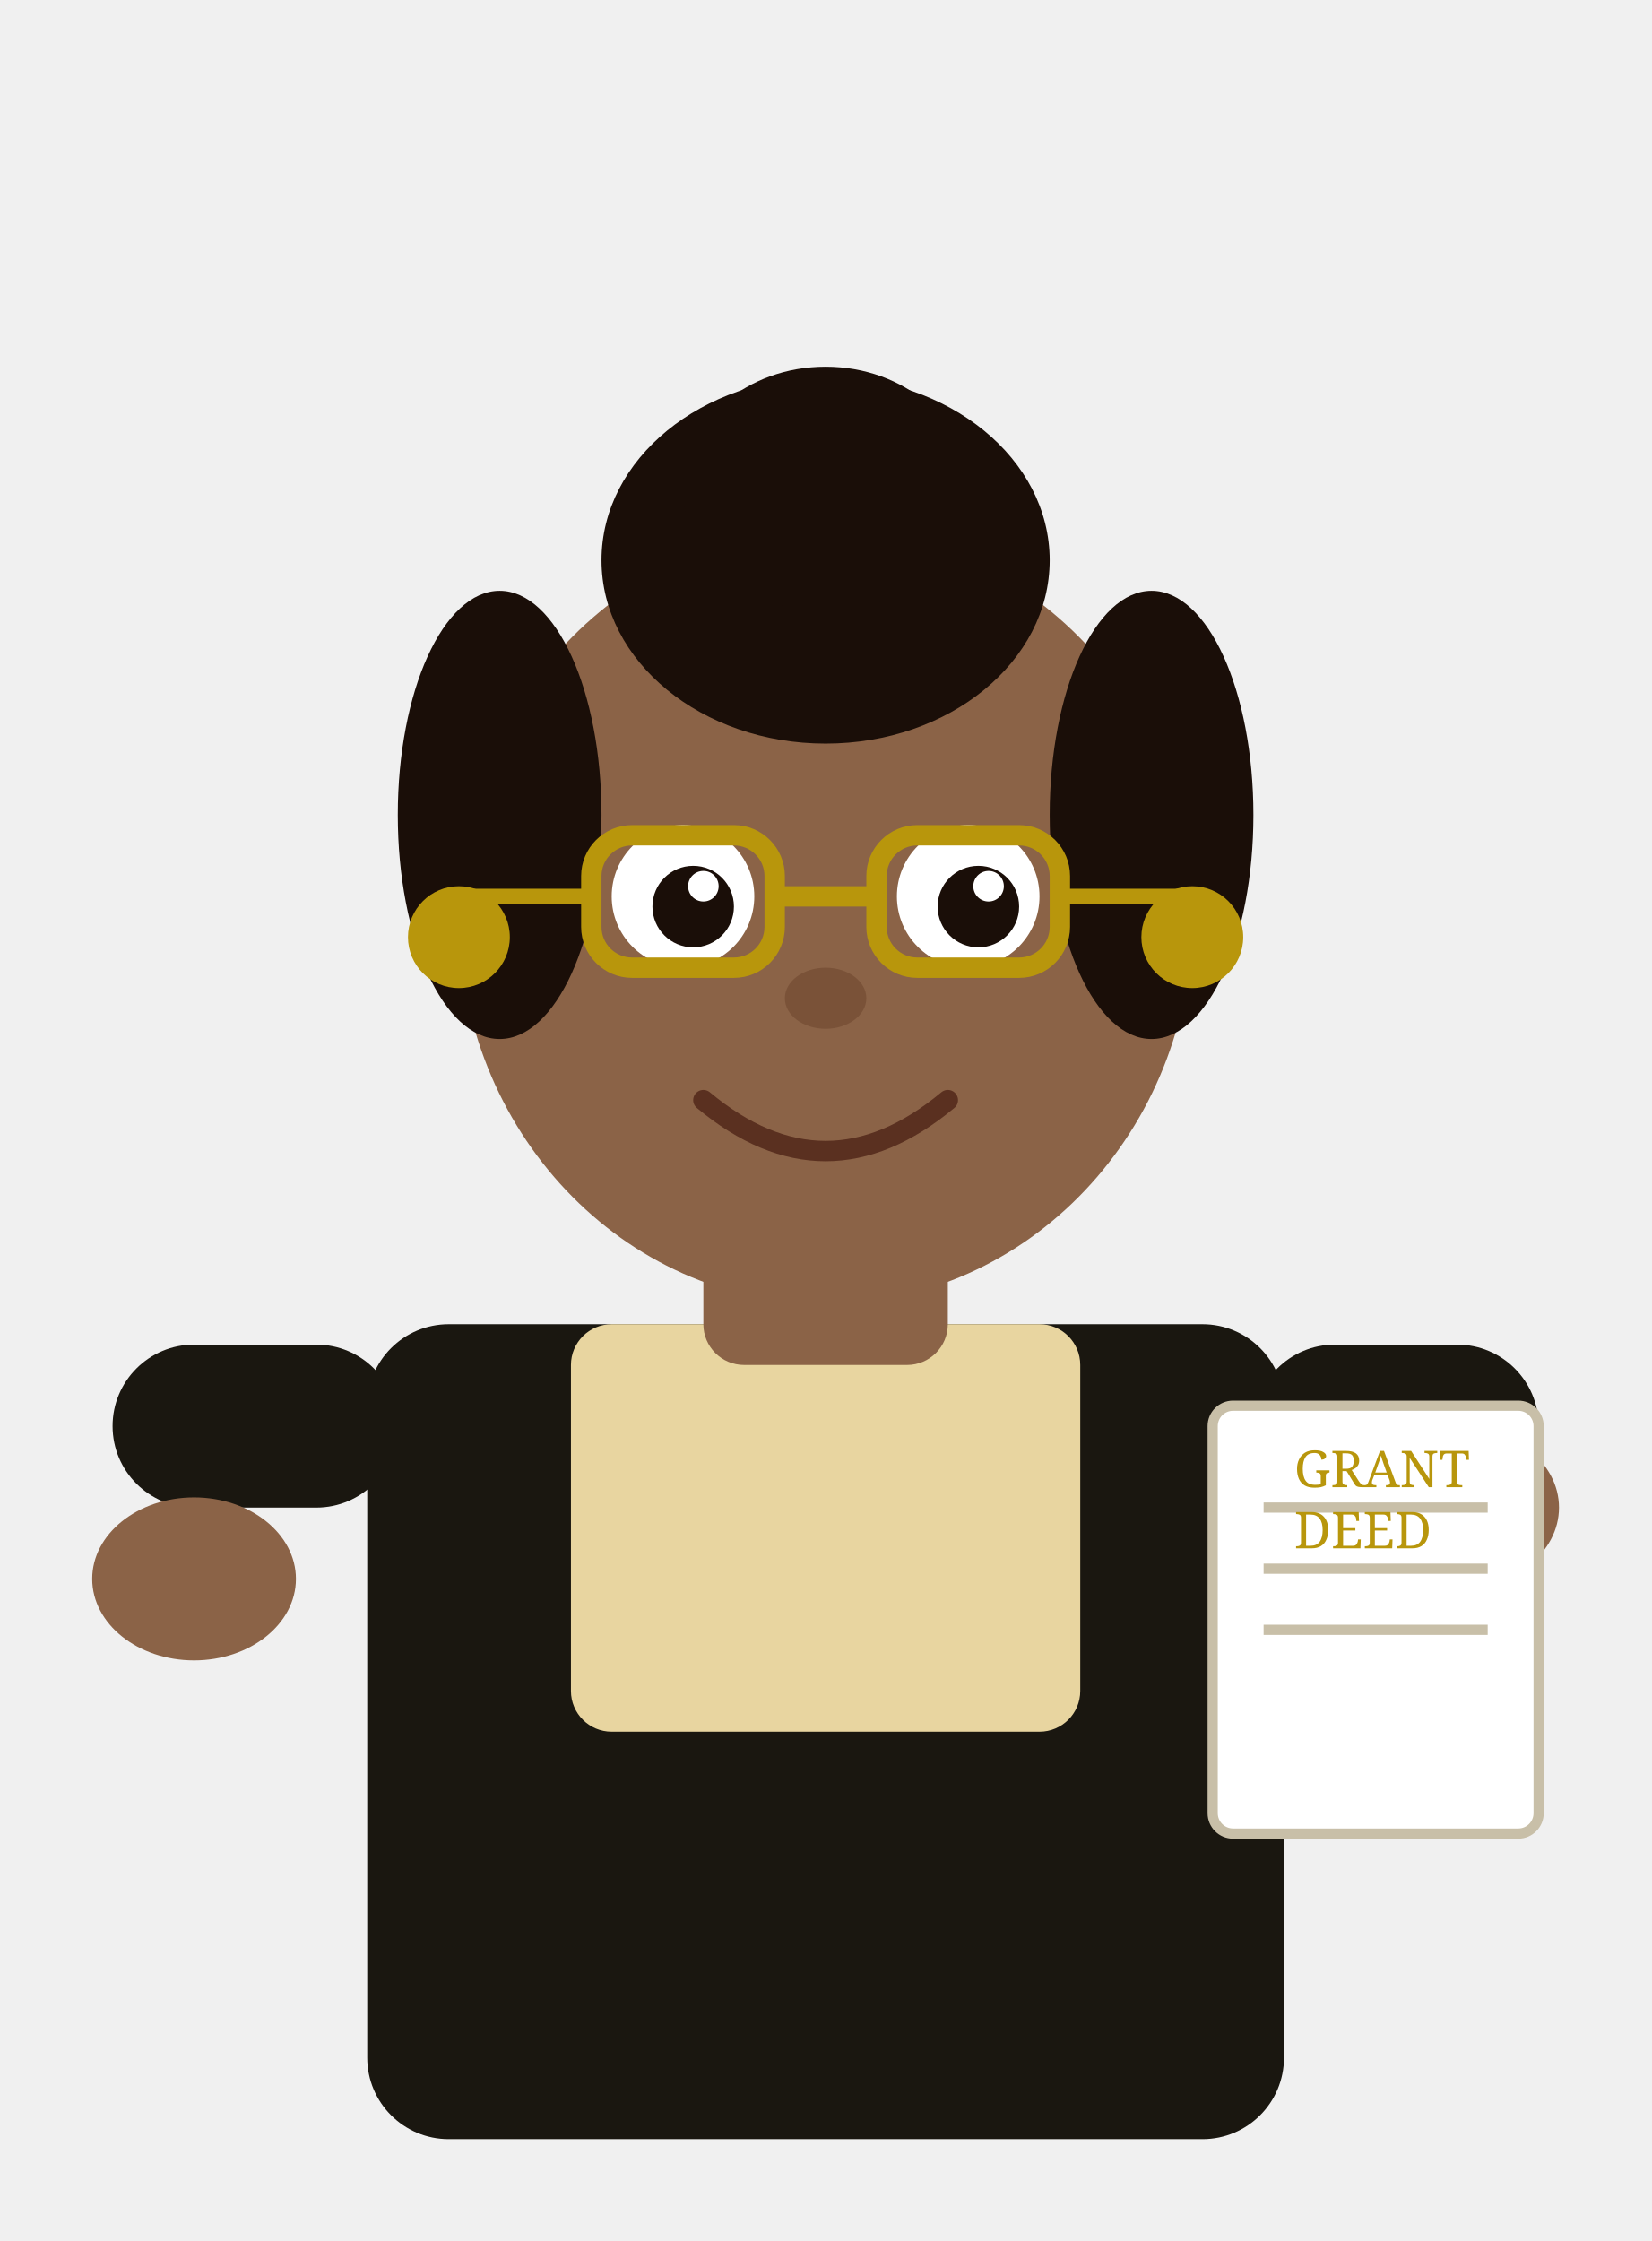
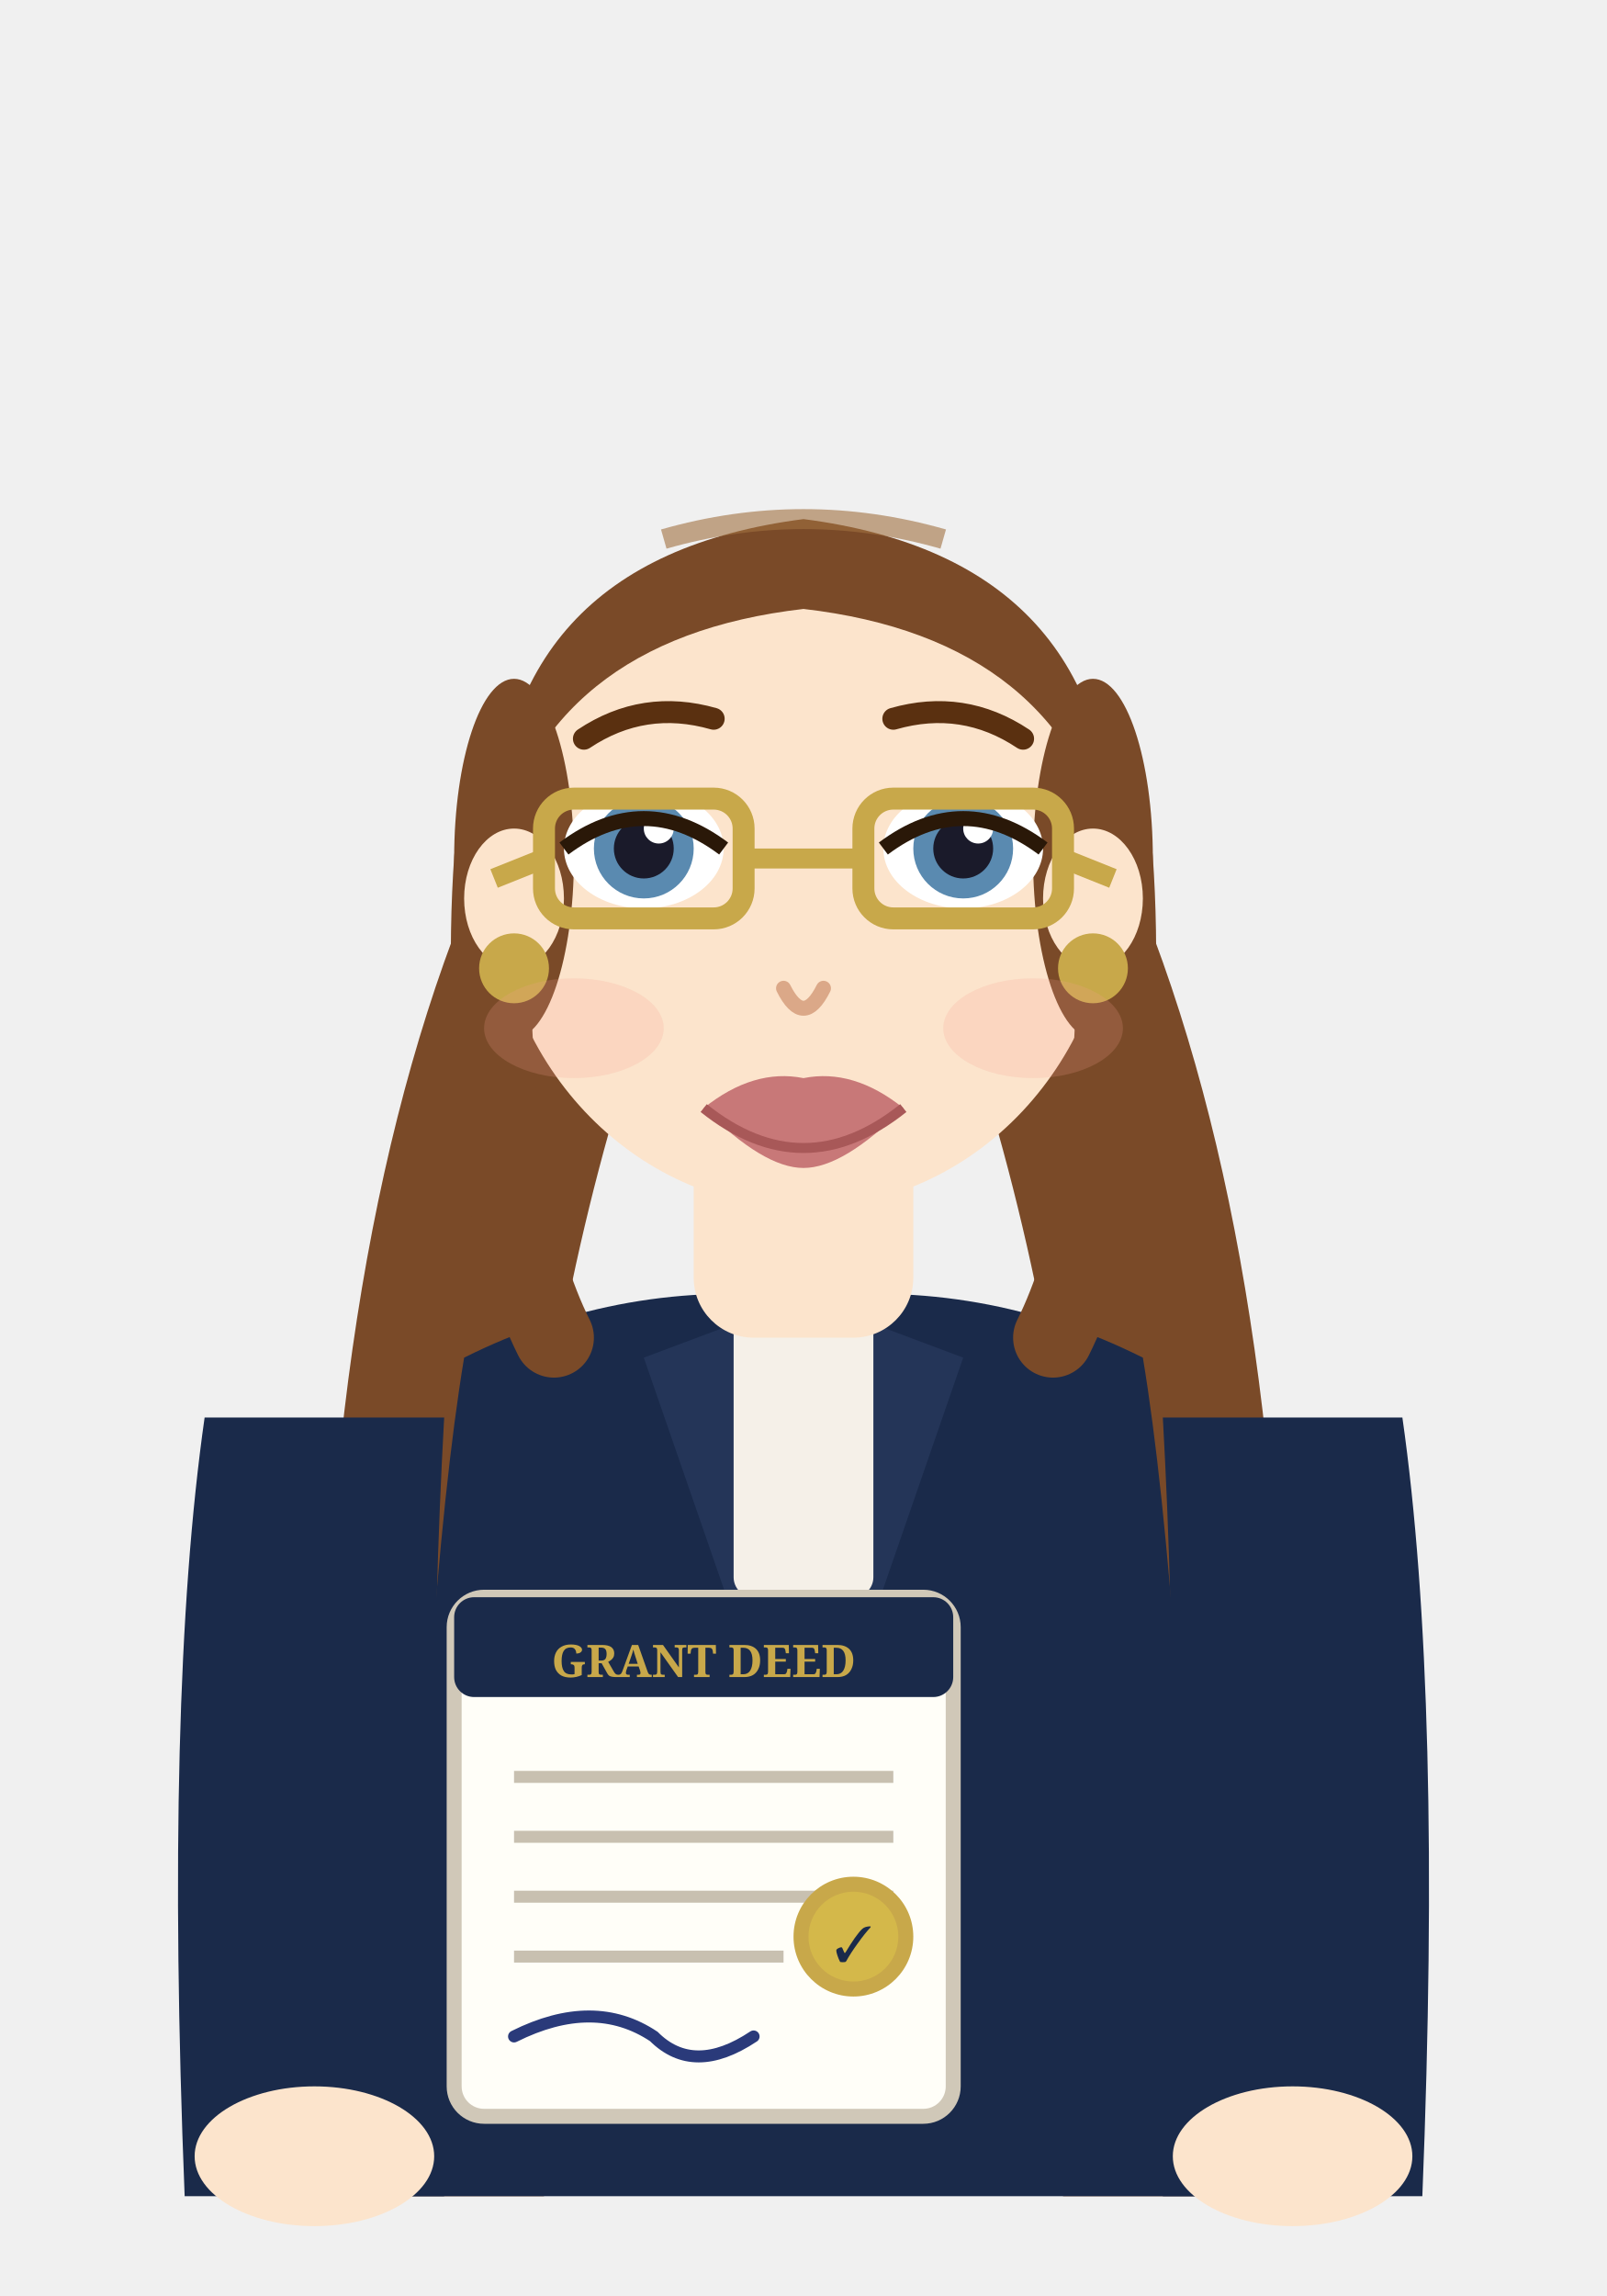
- <svg xmlns="http://www.w3.org/2000/svg" width="140" height="190" viewBox="0 0 160 220">
-   <rect x="35" y="130" width="90" height="80" rx="8" fill="#1a1710" />
-   <rect x="55" y="130" width="50" height="40" rx="4" fill="#e8d5a0" />
-   <rect x="68" y="110" width="24" height="24" rx="4" fill="#8B6347" />
-   <ellipse cx="80" cy="90" rx="36" ry="38" fill="#8B6347" />
-   <ellipse cx="80" cy="55" rx="22" ry="18" fill="#1a0e08" />
-   <ellipse cx="80" cy="48" rx="14" ry="12" fill="#1a0e08" />
-   <ellipse cx="48" cy="80" rx="10" ry="22" fill="#1a0e08" />
-   <ellipse cx="112" cy="80" rx="10" ry="22" fill="#1a0e08" />
-   <ellipse cx="66" cy="88" rx="7" ry="7" fill="white" />
-   <ellipse cx="94" cy="88" rx="7" ry="7" fill="white" />
-   <circle cx="67" cy="89" r="4" fill="#1a0e08" />
-   <circle cx="95" cy="89" r="4" fill="#1a0e08" />
-   <circle cx="68" cy="87" r="1.5" fill="white" />
-   <circle cx="96" cy="87" r="1.5" fill="white" />
-   <rect x="57" y="82" width="18" height="13" rx="4" fill="none" stroke="#b8960c" stroke-width="2" />
-   <rect x="85" y="82" width="18" height="13" rx="4" fill="none" stroke="#b8960c" stroke-width="2" />
-   <line x1="75" y1="88" x2="85" y2="88" stroke="#b8960c" stroke-width="2" />
-   <line x1="44" y1="88" x2="57" y2="88" stroke="#b8960c" stroke-width="1.5" />
-   <line x1="103" y1="88" x2="116" y2="88" stroke="#b8960c" stroke-width="1.5" />
-   <ellipse cx="80" cy="98" rx="4" ry="3" fill="#7a5238" />
-   <path d="M 68 108 Q 80 118 92 108" stroke="#5a3020" stroke-width="2" fill="none" stroke-linecap="round" />
-   <circle cx="44" cy="92" r="5" fill="#b8960c" />
-   <circle cx="116" cy="92" r="5" fill="#b8960c" />
-   <rect x="10" y="132" width="28" height="16" rx="8" fill="#1a1710" />
-   <rect x="122" y="132" width="28" height="16" rx="8" fill="#1a1710" />
-   <ellipse cx="18" cy="155" rx="10" ry="8" fill="#8B6347" />
-   <ellipse cx="142" cy="148" rx="10" ry="8" fill="#8B6347" />
-   <rect x="118" y="138" width="32" height="42" rx="2" fill="white" stroke="#c8bfa8" stroke-width="1" />
-   <line x1="123" y1="148" x2="145" y2="148" stroke="#c8bfa8" stroke-width="1" />
-   <line x1="123" y1="154" x2="145" y2="154" stroke="#c8bfa8" stroke-width="1" />
-   <line x1="123" y1="160" x2="145" y2="160" stroke="#c8bfa8" stroke-width="1" />
-   <text x="126" y="146" font-size="5" fill="#b8960c" font-family="Georgia">GRANT</text>
-   <text x="126" y="152" font-size="5" fill="#b8960c" font-family="Georgia">DEED</text>
+ <svg xmlns="http://www.w3.org/2000/svg" width="140" height="200" viewBox="0 0 160 230">
+   <path d="M 52 78 Q 34 112 32 168 Q 30 192 34 220 L 54 220 Q 50 192 52 164 Q 54 132 64 102 Z" fill="#7a4a28" />
+   <path d="M 108 78 Q 126 112 128 168 Q 130 192 126 220 L 106 220 Q 110 192 108 164 Q 106 132 96 102 Z" fill="#7a4a28" />
+   <path d="M 46 136 Q 42 160 40 220 L 120 220 Q 118 160 114 136 Q 98 128 80 130 Q 62 128 46 136 Z" fill="#1a2a4a" />
+   <path d="M 80 130 L 64 136 L 73 162 L 80 156 Z" fill="#243558" />
+   <path d="M 80 130 L 96 136 L 87 162 L 80 156 Z" fill="#243558" />
+   <rect x="73" y="130" width="14" height="30" rx="2" fill="#f5f0e8" />
+   <rect x="69" y="110" width="22" height="24" rx="6" fill="#fce4cc" />
+   <ellipse cx="80" cy="88" rx="31" ry="33" fill="#fce4cc" />
+   <path d="M 49 86 Q 49 56 80 52 Q 111 56 111 86 Q 106 64 80 61 Q 54 64 49 86 Z" fill="#7a4a28" />
+   <path d="M 49 86 Q 48 100 50 118 Q 52 128 55 134" stroke="#7a4a28" stroke-width="8" fill="none" stroke-linecap="round" />
+   <path d="M 111 86 Q 112 100 110 118 Q 108 128 105 134" stroke="#7a4a28" stroke-width="8" fill="none" stroke-linecap="round" />
+   <ellipse cx="51" cy="86" rx="6" ry="18" fill="#7a4a28" />
+   <ellipse cx="109" cy="86" rx="6" ry="18" fill="#7a4a28" />
+   <path d="M 66 54 Q 73 52 80 52 Q 87 52 94 54" stroke="#a07040" stroke-width="2" fill="none" opacity="0.6" />
+   <ellipse cx="51" cy="90" rx="5" ry="7" fill="#fce4cc" />
+   <ellipse cx="109" cy="90" rx="5" ry="7" fill="#fce4cc" />
+   <circle cx="51" cy="97" r="3.5" fill="#c8a84a" />
+   <circle cx="109" cy="97" r="3.5" fill="#c8a84a" />
+   <path d="M 58 74 Q 64 70 71 72" stroke="#5a3010" stroke-width="2.2" fill="none" stroke-linecap="round" />
+   <path d="M 89 72 Q 96 70 102 74" stroke="#5a3010" stroke-width="2.2" fill="none" stroke-linecap="round" />
+   <ellipse cx="64" cy="85" rx="8" ry="6" fill="#fff" />
+   <ellipse cx="96" cy="85" rx="8" ry="6" fill="#fff" />
+   <circle cx="64" cy="85" r="5" fill="#5a8ab0" />
+   <circle cx="96" cy="85" r="5" fill="#5a8ab0" />
+   <circle cx="64" cy="85" r="3" fill="#1a1a2a" />
+   <circle cx="96" cy="85" r="3" fill="#1a1a2a" />
+   <circle cx="65.5" cy="83" r="1.5" fill="#fff" />
+   <circle cx="97.5" cy="83" r="1.5" fill="#fff" />
+   <path d="M 56 85 Q 64 79 72 85" stroke="#2a1808" stroke-width="1.5" fill="none" />
+   <path d="M 88 85 Q 96 79 104 85" stroke="#2a1808" stroke-width="1.5" fill="none" />
+   <rect x="54" y="80" width="20" height="12" rx="3" fill="none" stroke="#c8a84a" stroke-width="2.2" />
+   <rect x="86" y="80" width="20" height="12" rx="3" fill="none" stroke="#c8a84a" stroke-width="2.2" />
+   <line x1="74" y1="86" x2="86" y2="86" stroke="#c8a84a" stroke-width="2" />
+   <line x1="54" y1="86" x2="49" y2="88" stroke="#c8a84a" stroke-width="2" />
+   <line x1="106" y1="86" x2="111" y2="88" stroke="#c8a84a" stroke-width="2" />
+   <path d="M 78 99 Q 80 103 82 99" stroke="#dba888" stroke-width="1.5" fill="none" stroke-linecap="round" />
+   <path d="M 70 111 Q 75 107 80 108 Q 85 107 90 111 Q 84 117 80 117 Q 76 117 70 111 Z" fill="#c87878" />
+   <path d="M 70 111 Q 80 119 90 111" stroke="#a85858" stroke-width="1" fill="none" />
+   <ellipse cx="57" cy="103" rx="9" ry="5" fill="#f5a090" opacity="0.2" />
+   <ellipse cx="103" cy="103" rx="9" ry="5" fill="#f5a090" opacity="0.2" />
+   <path d="M 20 142 Q 16 170 18 220 L 44 220 Q 42 178 44 142 Z" fill="#1a2a4a" />
+   <path d="M 140 142 Q 144 170 142 220 L 116 220 Q 118 178 116 142 Z" fill="#1a2a4a" />
+   <ellipse cx="31" cy="216" rx="12" ry="7" fill="#fce4cc" />
+   <ellipse cx="129" cy="216" rx="12" ry="7" fill="#fce4cc" />
+   <rect x="45" y="160" width="50" height="52" rx="3" fill="#fffef8" stroke="#d0c8b8" stroke-width="1.5" />
+   <rect x="45" y="160" width="50" height="10" rx="2" fill="#1a2a4a" />
+   <text x="70" y="168" font-family="Georgia, serif" font-size="4.5" fill="#c8a84a" text-anchor="middle" font-weight="bold">GRANT DEED</text>
+   <line x1="51" y1="178" x2="89" y2="178" stroke="#c8c0b0" stroke-width="1.2" />
+   <line x1="51" y1="184" x2="89" y2="184" stroke="#c8c0b0" stroke-width="1.2" />
+   <line x1="51" y1="190" x2="89" y2="190" stroke="#c8c0b0" stroke-width="1.2" />
+   <line x1="51" y1="196" x2="78" y2="196" stroke="#c8c0b0" stroke-width="1.2" />
+   <circle cx="85" cy="194" r="6" fill="#c8a84a" />
+   <circle cx="85" cy="194" r="4.5" fill="#d4b84a" />
+   <text x="85" y="196.5" font-family="serif" font-size="5" fill="#1a2a4a" text-anchor="middle">✓</text>
+   <path d="M 51 204 Q 59 200 65 204 Q 69 208 75 204" stroke="#2a3a7a" stroke-width="1.2" fill="none" stroke-linecap="round" />
</svg>
